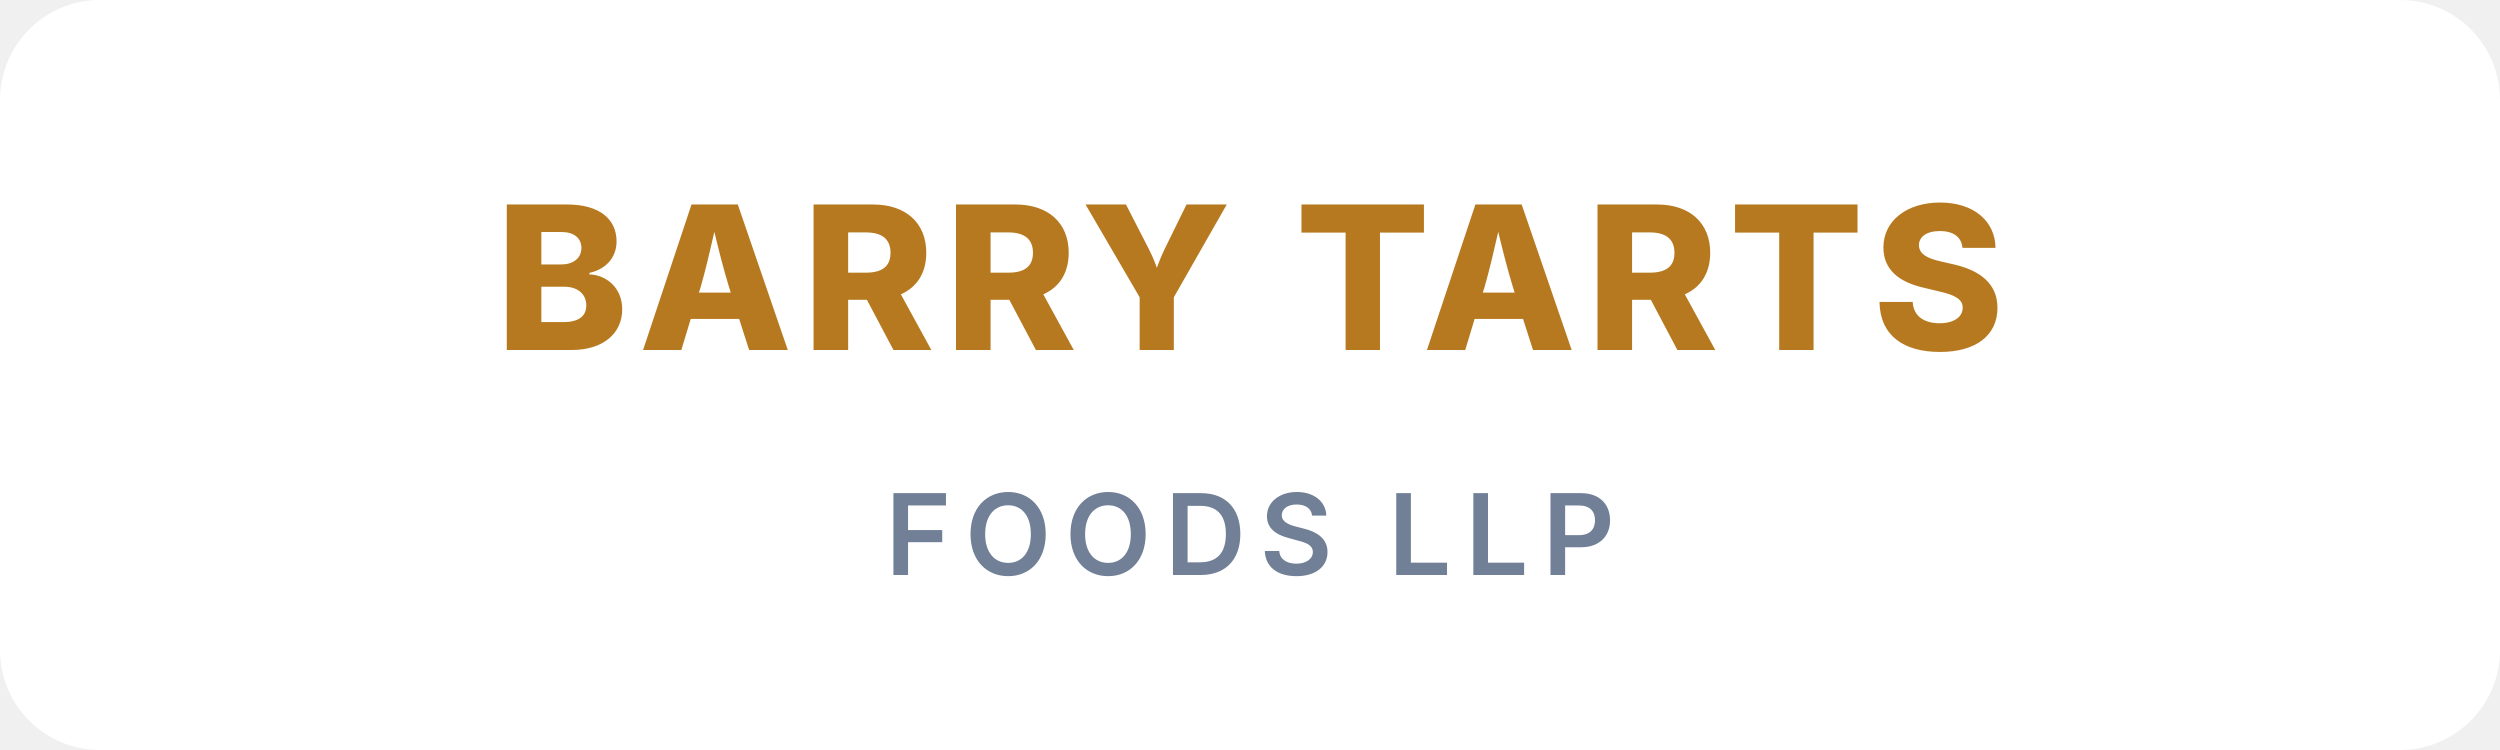
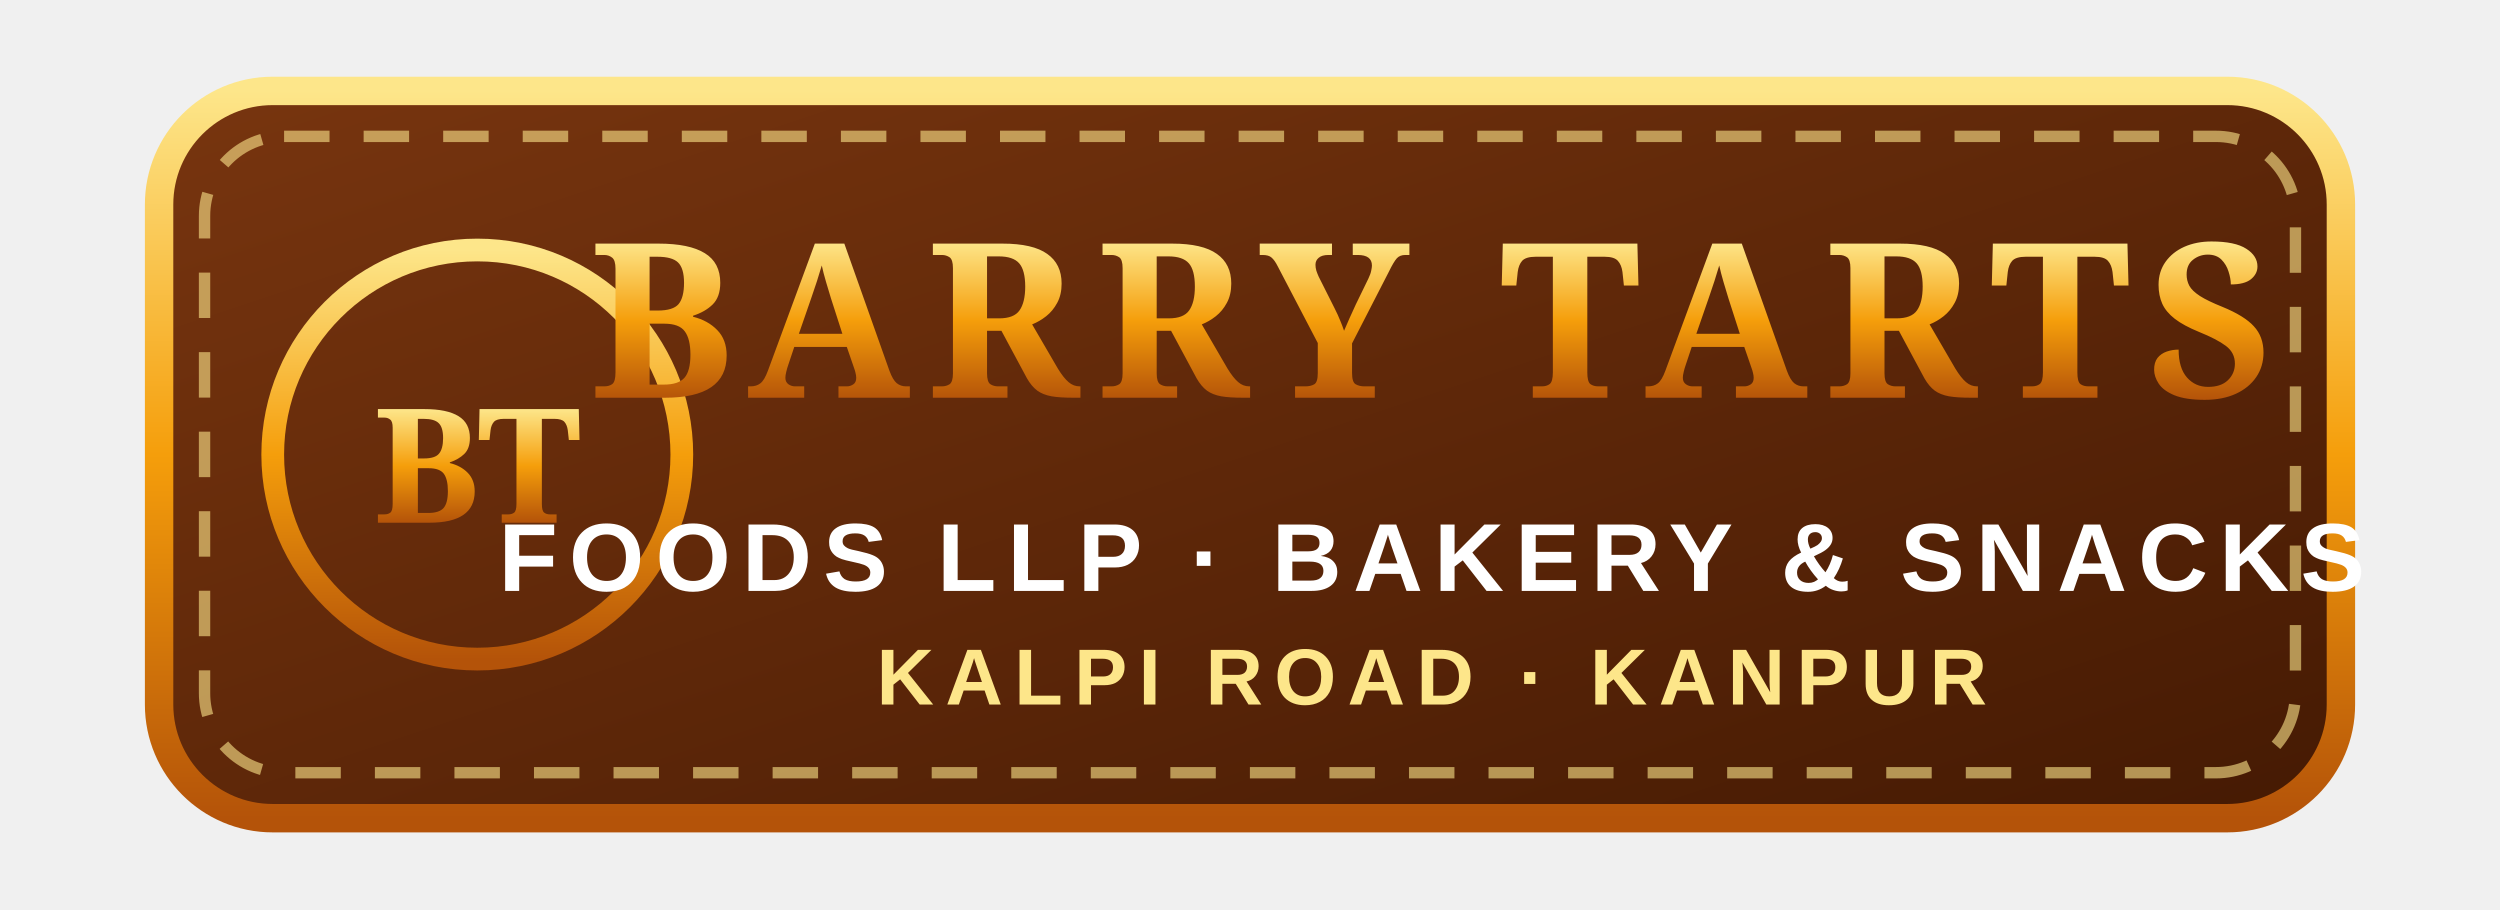
- <svg xmlns="http://www.w3.org/2000/svg" viewBox="0 0 200 60" width="200" height="60">
-   <rect width="200" height="60" rx="8" fill="#ffffff" />
-   <text x="100" y="28" font-family="system-ui, -apple-system, sans-serif" font-size="16" font-weight="800" fill="#B7791F" text-anchor="middle" letter-spacing="0.05em">BARRY TARTS</text>
-   <text x="100" y="46" font-family="system-ui, -apple-system, sans-serif" font-size="9" font-weight="600" fill="#718096" text-anchor="middle" letter-spacing="0.12em">FOODS LLP</text>
+ <svg xmlns="http://www.w3.org/2000/svg" viewBox="0 0 220 80" width="220" height="80">
+   <defs>
+     <linearGradient id="bt-grad" x1="0%" y1="0%" x2="100%" y2="100%">
+       <stop offset="0%" stop-color="#78350F" />
+       <stop offset="100%" stop-color="#451A03" />
+     </linearGradient>
+     <linearGradient id="bt-gold" x1="0%" y1="0%" x2="0%" y2="100%">
+       <stop offset="0%" stop-color="#FDE68A" />
+       <stop offset="50%" stop-color="#F59E0B" />
+       <stop offset="100%" stop-color="#B45309" />
+     </linearGradient>
+   </defs>
+   <rect x="14" y="8" width="192" height="64" rx="10" fill="url(#bt-grad)" stroke="url(#bt-gold)" stroke-width="2.5" />
+   <rect x="18" y="12" width="184" height="56" rx="7" fill="none" stroke="#FDE68A" stroke-width="1" stroke-dasharray="4,3" opacity="0.6" />
+   <circle cx="42" cy="40" r="18" fill="none" stroke="url(#bt-gold)" stroke-width="2" />
+   <text x="42" y="46" font-family="Georgia, serif" font-size="14" font-weight="bold" fill="url(#bt-gold)" text-anchor="middle">BT</text>
+   <text x="126" y="35" font-family="Georgia, serif" font-size="19" font-weight="bold" fill="url(#bt-gold)" text-anchor="middle" letter-spacing="1.5">BARRY TARTS</text>
+   <line x1="75" y1="41" x2="178" y2="41" stroke="url(#bt-gold)" stroke-width="1" opacity="0.8" />
+   <text x="126" y="52" font-family="Arial, sans-serif" font-size="8.5" font-weight="800" fill="#FFFFFF" text-anchor="middle" letter-spacing="1">FOODS LLP · BAKERY &amp; SNACKS</text>
+   <text x="126" y="62" font-family="Arial, sans-serif" font-size="7" font-weight="600" fill="#FDE68A" text-anchor="middle" letter-spacing="1">KALPI ROAD · KANPUR</text>
</svg>
